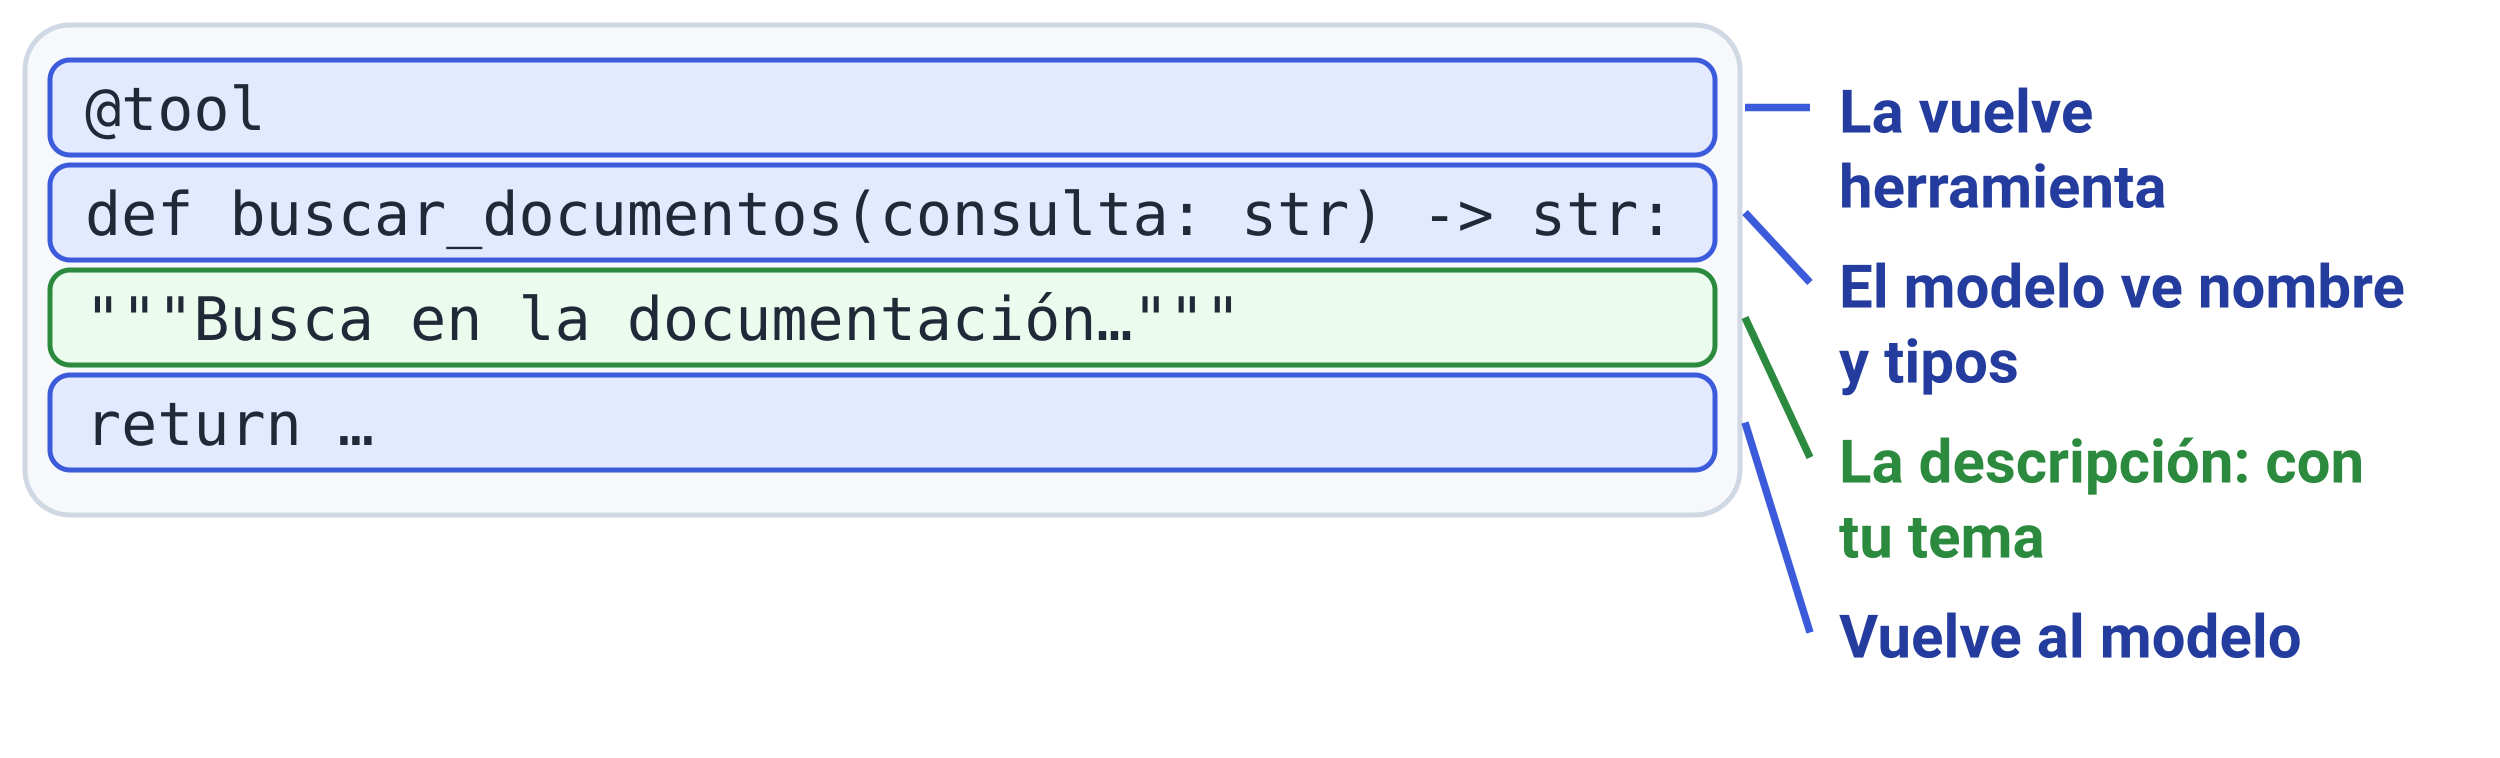
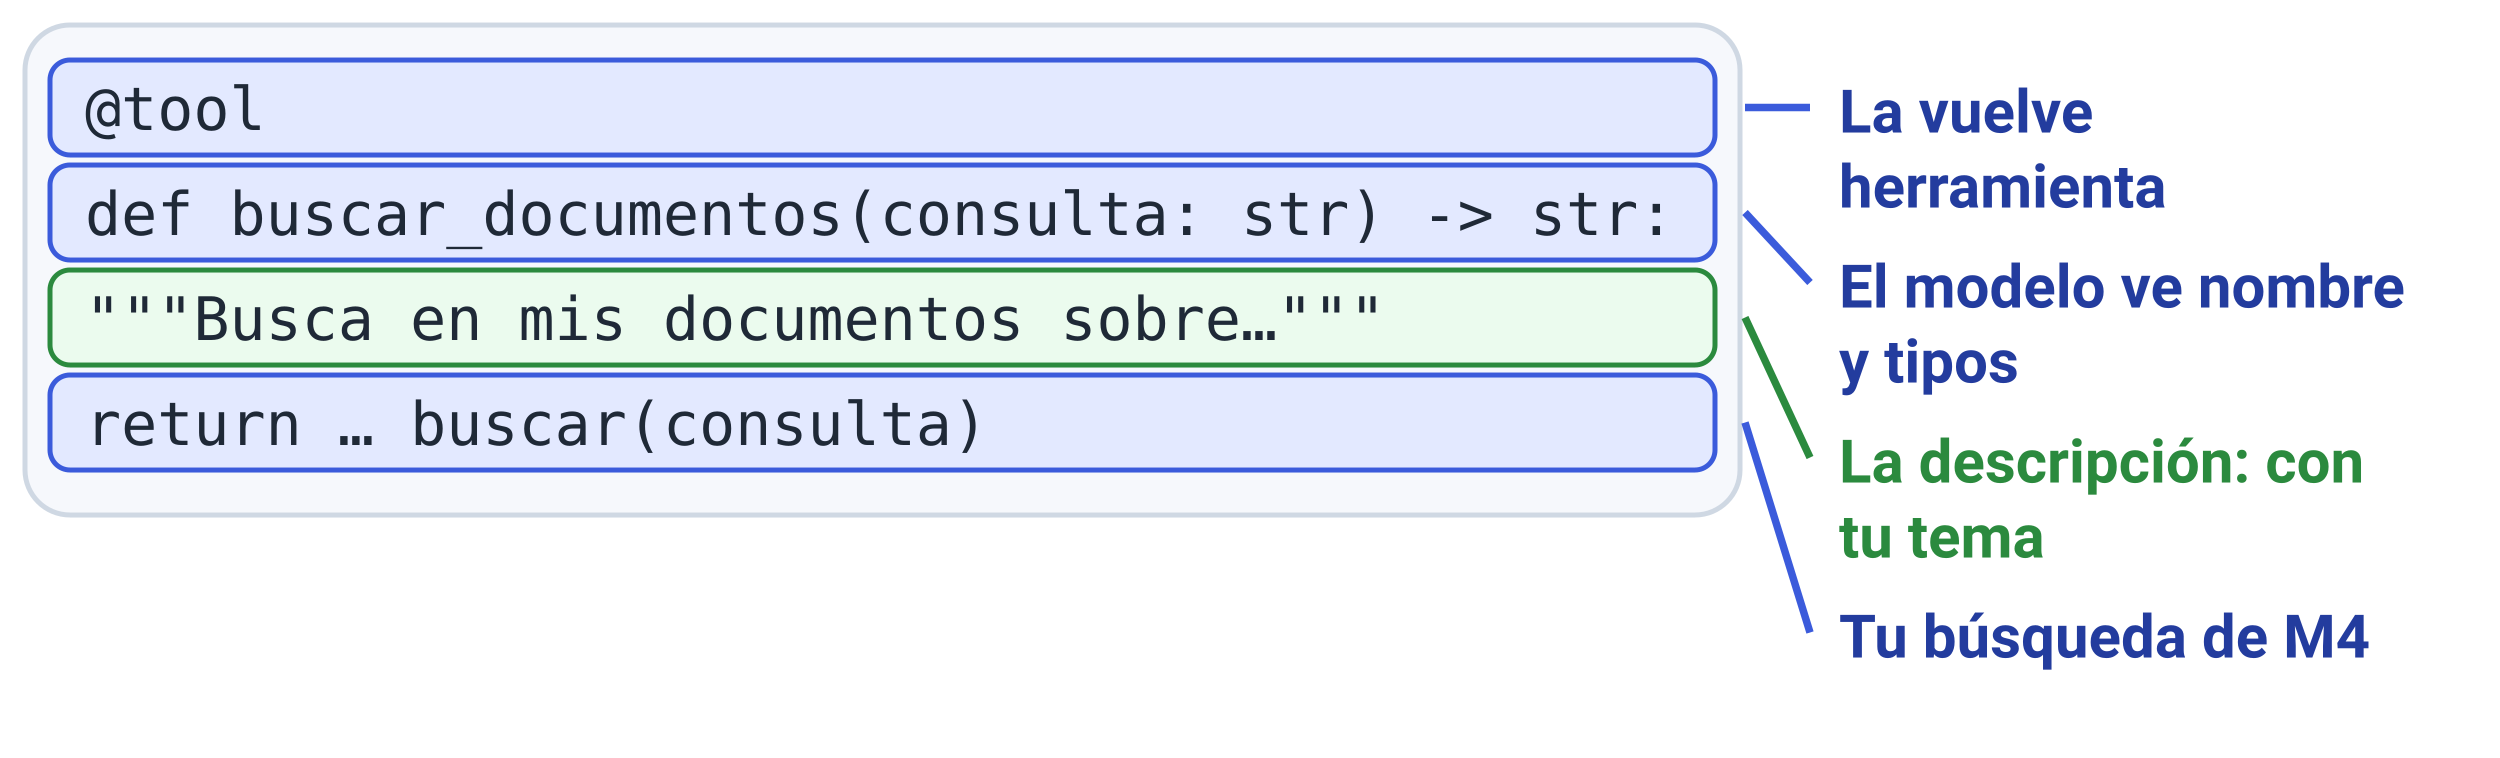
<svg xmlns="http://www.w3.org/2000/svg" viewBox="0 0 1000 303.0" width="1000" height="303.0" role="img">
  <rect x="10" y="10" width="686" height="196" rx="18" fill="#f6f8fc" stroke="#cfd8e3" stroke-width="2" />
  <rect x="20" y="24" width="666" height="38" rx="8" fill="#e3e9ff" stroke="#3b5bdb" stroke-width="2" />
  <path d="M698 43 L724 43" stroke="#3b5bdb" stroke-width="3" fill="none" />
  <text x="735.6" y="53.0" text-anchor="start" font-family="Segoe UI, Roboto, Arial, sans-serif" font-size="24" font-weight="700" fill="#233c9e">La vuelve</text>
  <text x="735.6" y="83.0" text-anchor="start" font-family="Segoe UI, Roboto, Arial, sans-serif" font-size="24" font-weight="700" fill="#233c9e">herramienta</text>
  <text x="34" y="52" text-anchor="start" font-family="Consolas, JetBrains Mono, monospace" font-size="24" font-weight="400" fill="#1f2937">@tool</text>
  <rect x="20" y="66" width="666" height="38" rx="8" fill="#e3e9ff" stroke="#3b5bdb" stroke-width="2" />
  <path d="M698 85 L724 113" stroke="#3b5bdb" stroke-width="3" fill="none" />
  <text x="735.6" y="123.0" text-anchor="start" font-family="Segoe UI, Roboto, Arial, sans-serif" font-size="24" font-weight="700" fill="#233c9e">El modelo ve nombre</text>
  <text x="735.6" y="153.0" text-anchor="start" font-family="Segoe UI, Roboto, Arial, sans-serif" font-size="24" font-weight="700" fill="#233c9e">y tipos</text>
  <text x="34" y="94" text-anchor="start" font-family="Consolas, JetBrains Mono, monospace" font-size="24" font-weight="400" fill="#1f2937">def buscar_documentos(consulta: str) -&gt; str:</text>
  <rect x="20" y="108" width="666" height="38" rx="8" fill="#ebfbee" stroke="#2b8a3e" stroke-width="2" />
  <path d="M698 127 L724 183" stroke="#2b8a3e" stroke-width="3" fill="none" />
  <text x="735.6" y="193.0" text-anchor="start" font-family="Segoe UI, Roboto, Arial, sans-serif" font-size="24" font-weight="700" fill="#2b8a3e">La descripción: con</text>
  <text x="735.6" y="223.0" text-anchor="start" font-family="Segoe UI, Roboto, Arial, sans-serif" font-size="24" font-weight="700" fill="#2b8a3e">tu tema</text>
-   <text x="34" y="136" text-anchor="start" font-family="Consolas, JetBrains Mono, monospace" font-size="24" font-weight="400" fill="#1f2937">    """Busca en la documentación…"""</text>
+   <text x="34" y="136" text-anchor="start" font-family="Consolas, JetBrains Mono, monospace" font-size="24" font-weight="400" fill="#1f2937">    """Busca en mis documentos sobre…"""</text>
  <rect x="20" y="150" width="666" height="38" rx="8" fill="#e3e9ff" stroke="#3b5bdb" stroke-width="2" />
  <path d="M698 169 L724 253" stroke="#3b5bdb" stroke-width="3" fill="none" />
-   <text x="735.6" y="263.0" text-anchor="start" font-family="Segoe UI, Roboto, Arial, sans-serif" font-size="24" font-weight="700" fill="#233c9e">Vuelve al modelo</text>
-   <text x="34" y="178" text-anchor="start" font-family="Consolas, JetBrains Mono, monospace" font-size="24" font-weight="400" fill="#1f2937">    return …</text>
+   <text x="735.6" y="263.0" text-anchor="start" font-family="Segoe UI, Roboto, Arial, sans-serif" font-size="24" font-weight="700" fill="#233c9e">Tu búsqueda de M4</text>
+   <text x="34" y="178" text-anchor="start" font-family="Consolas, JetBrains Mono, monospace" font-size="24" font-weight="400" fill="#1f2937">    return … buscar(consulta)</text>
</svg>
